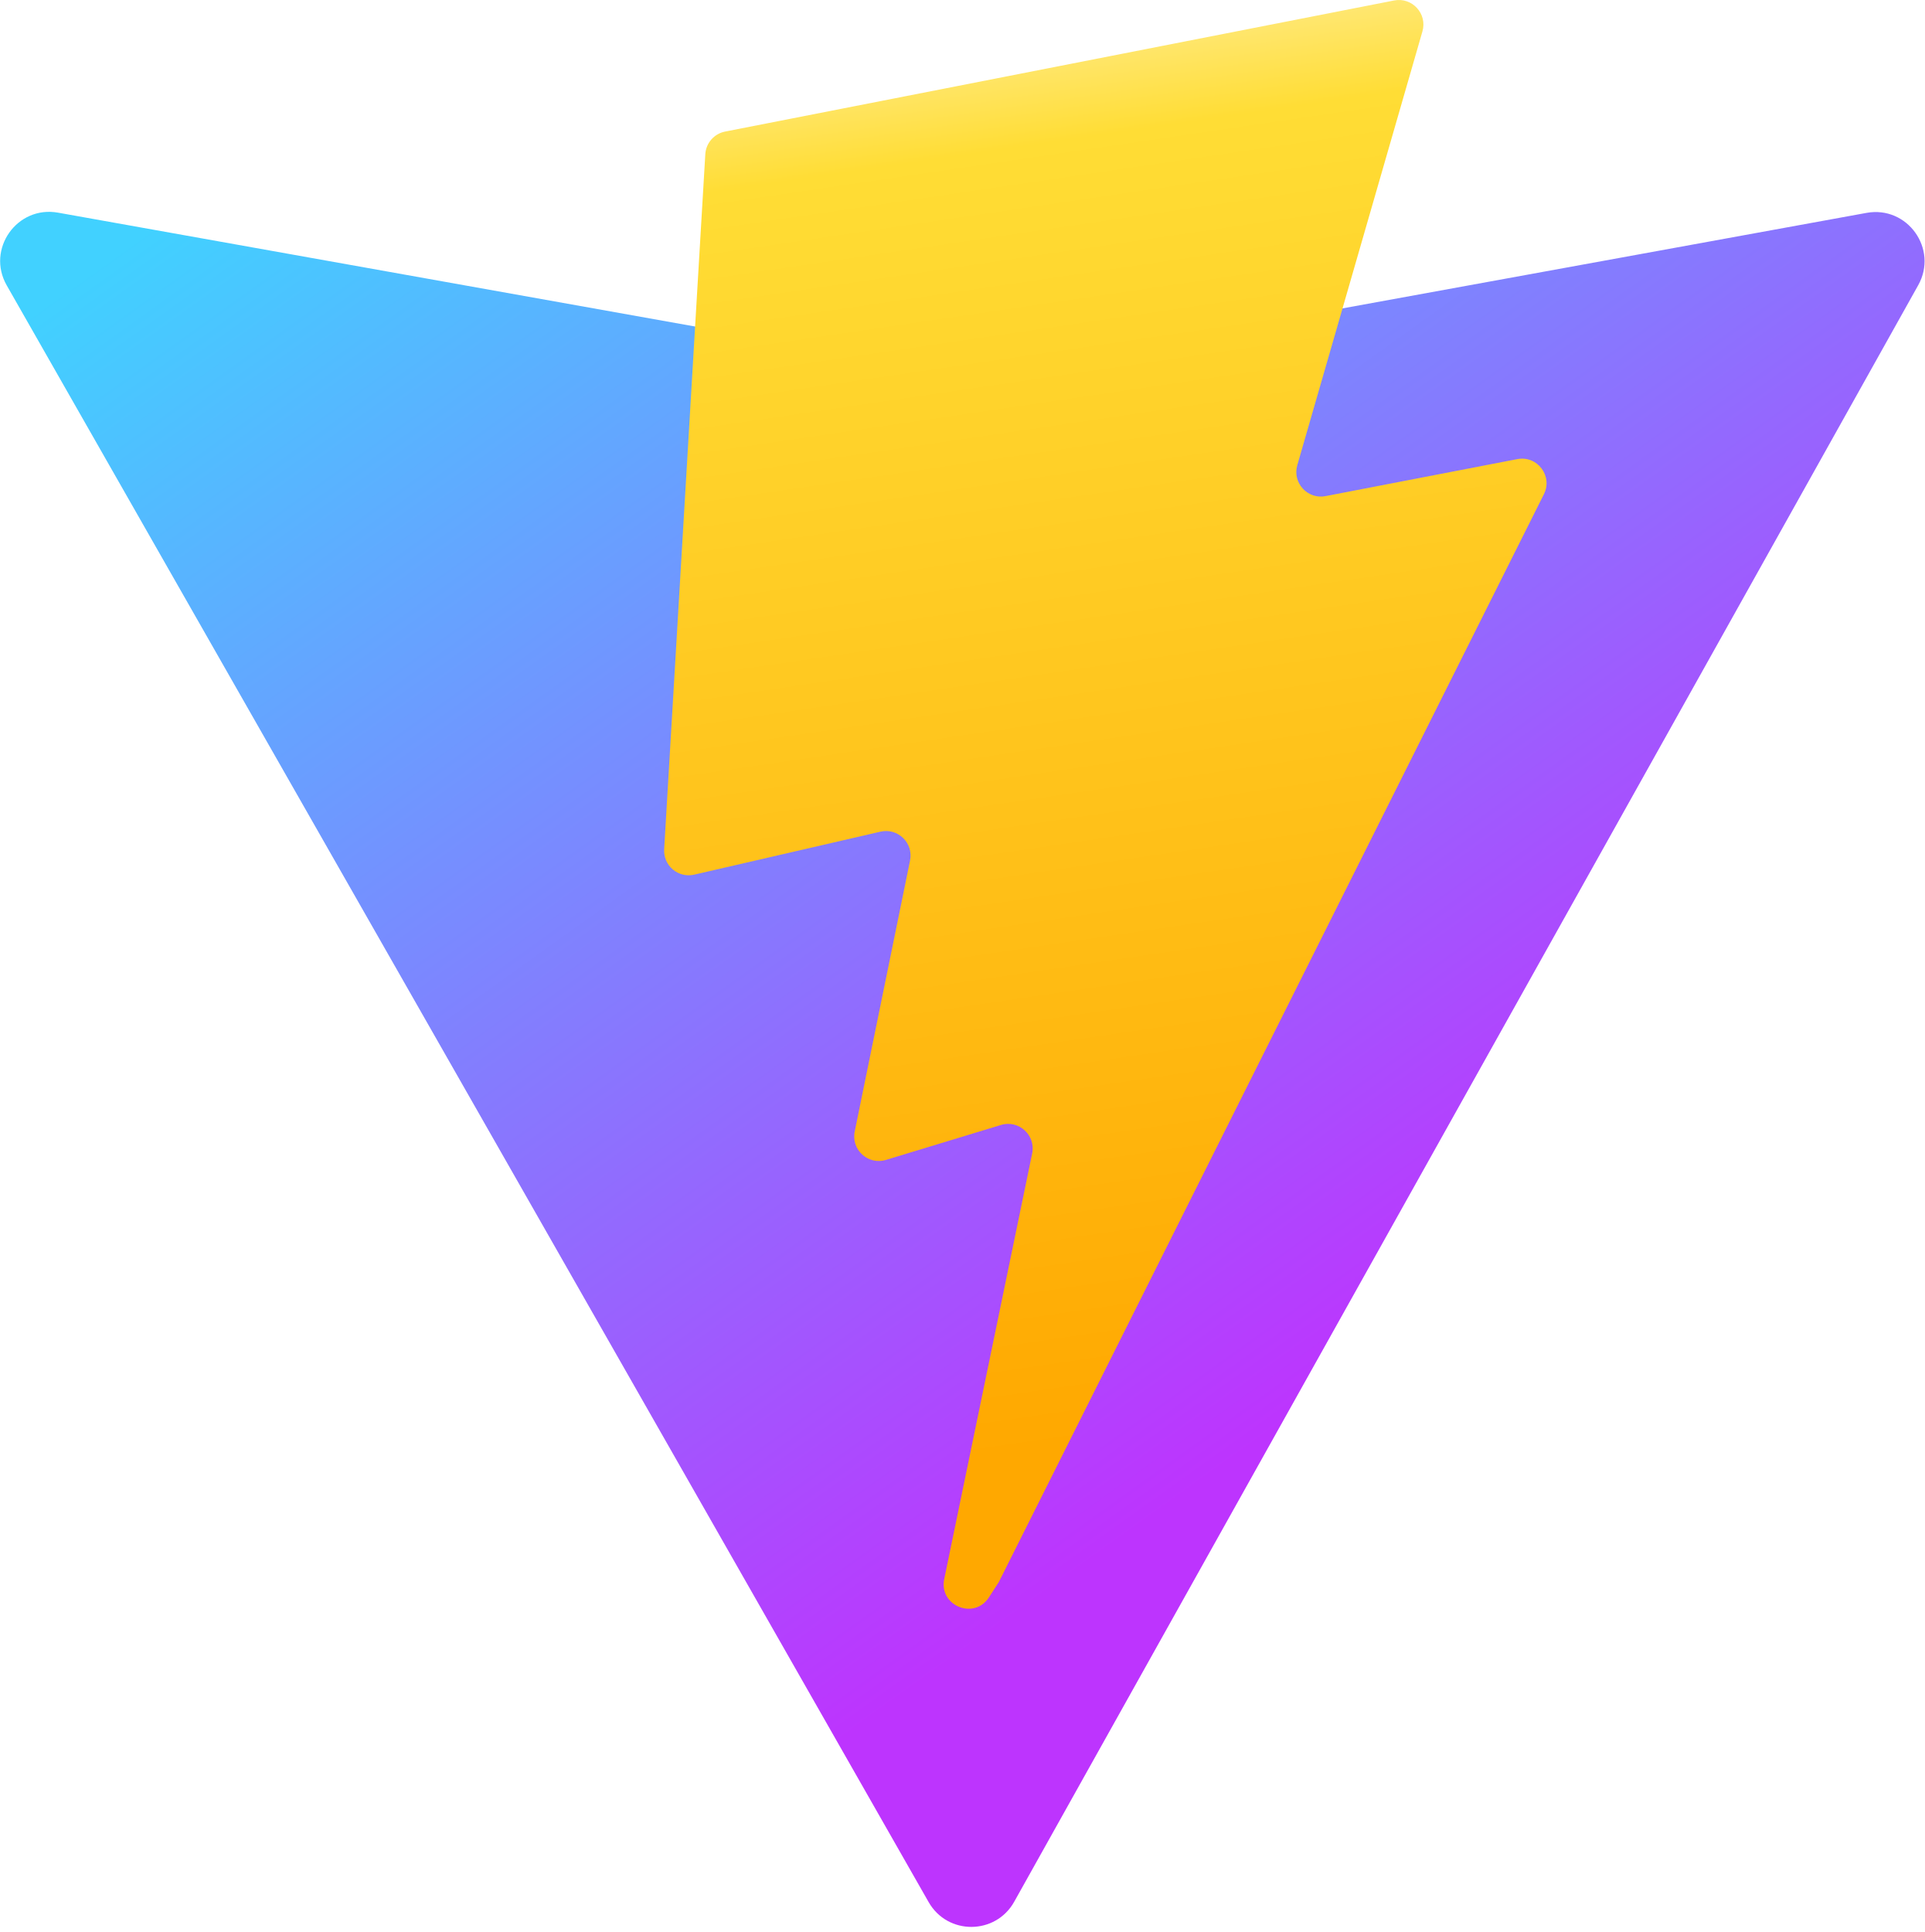
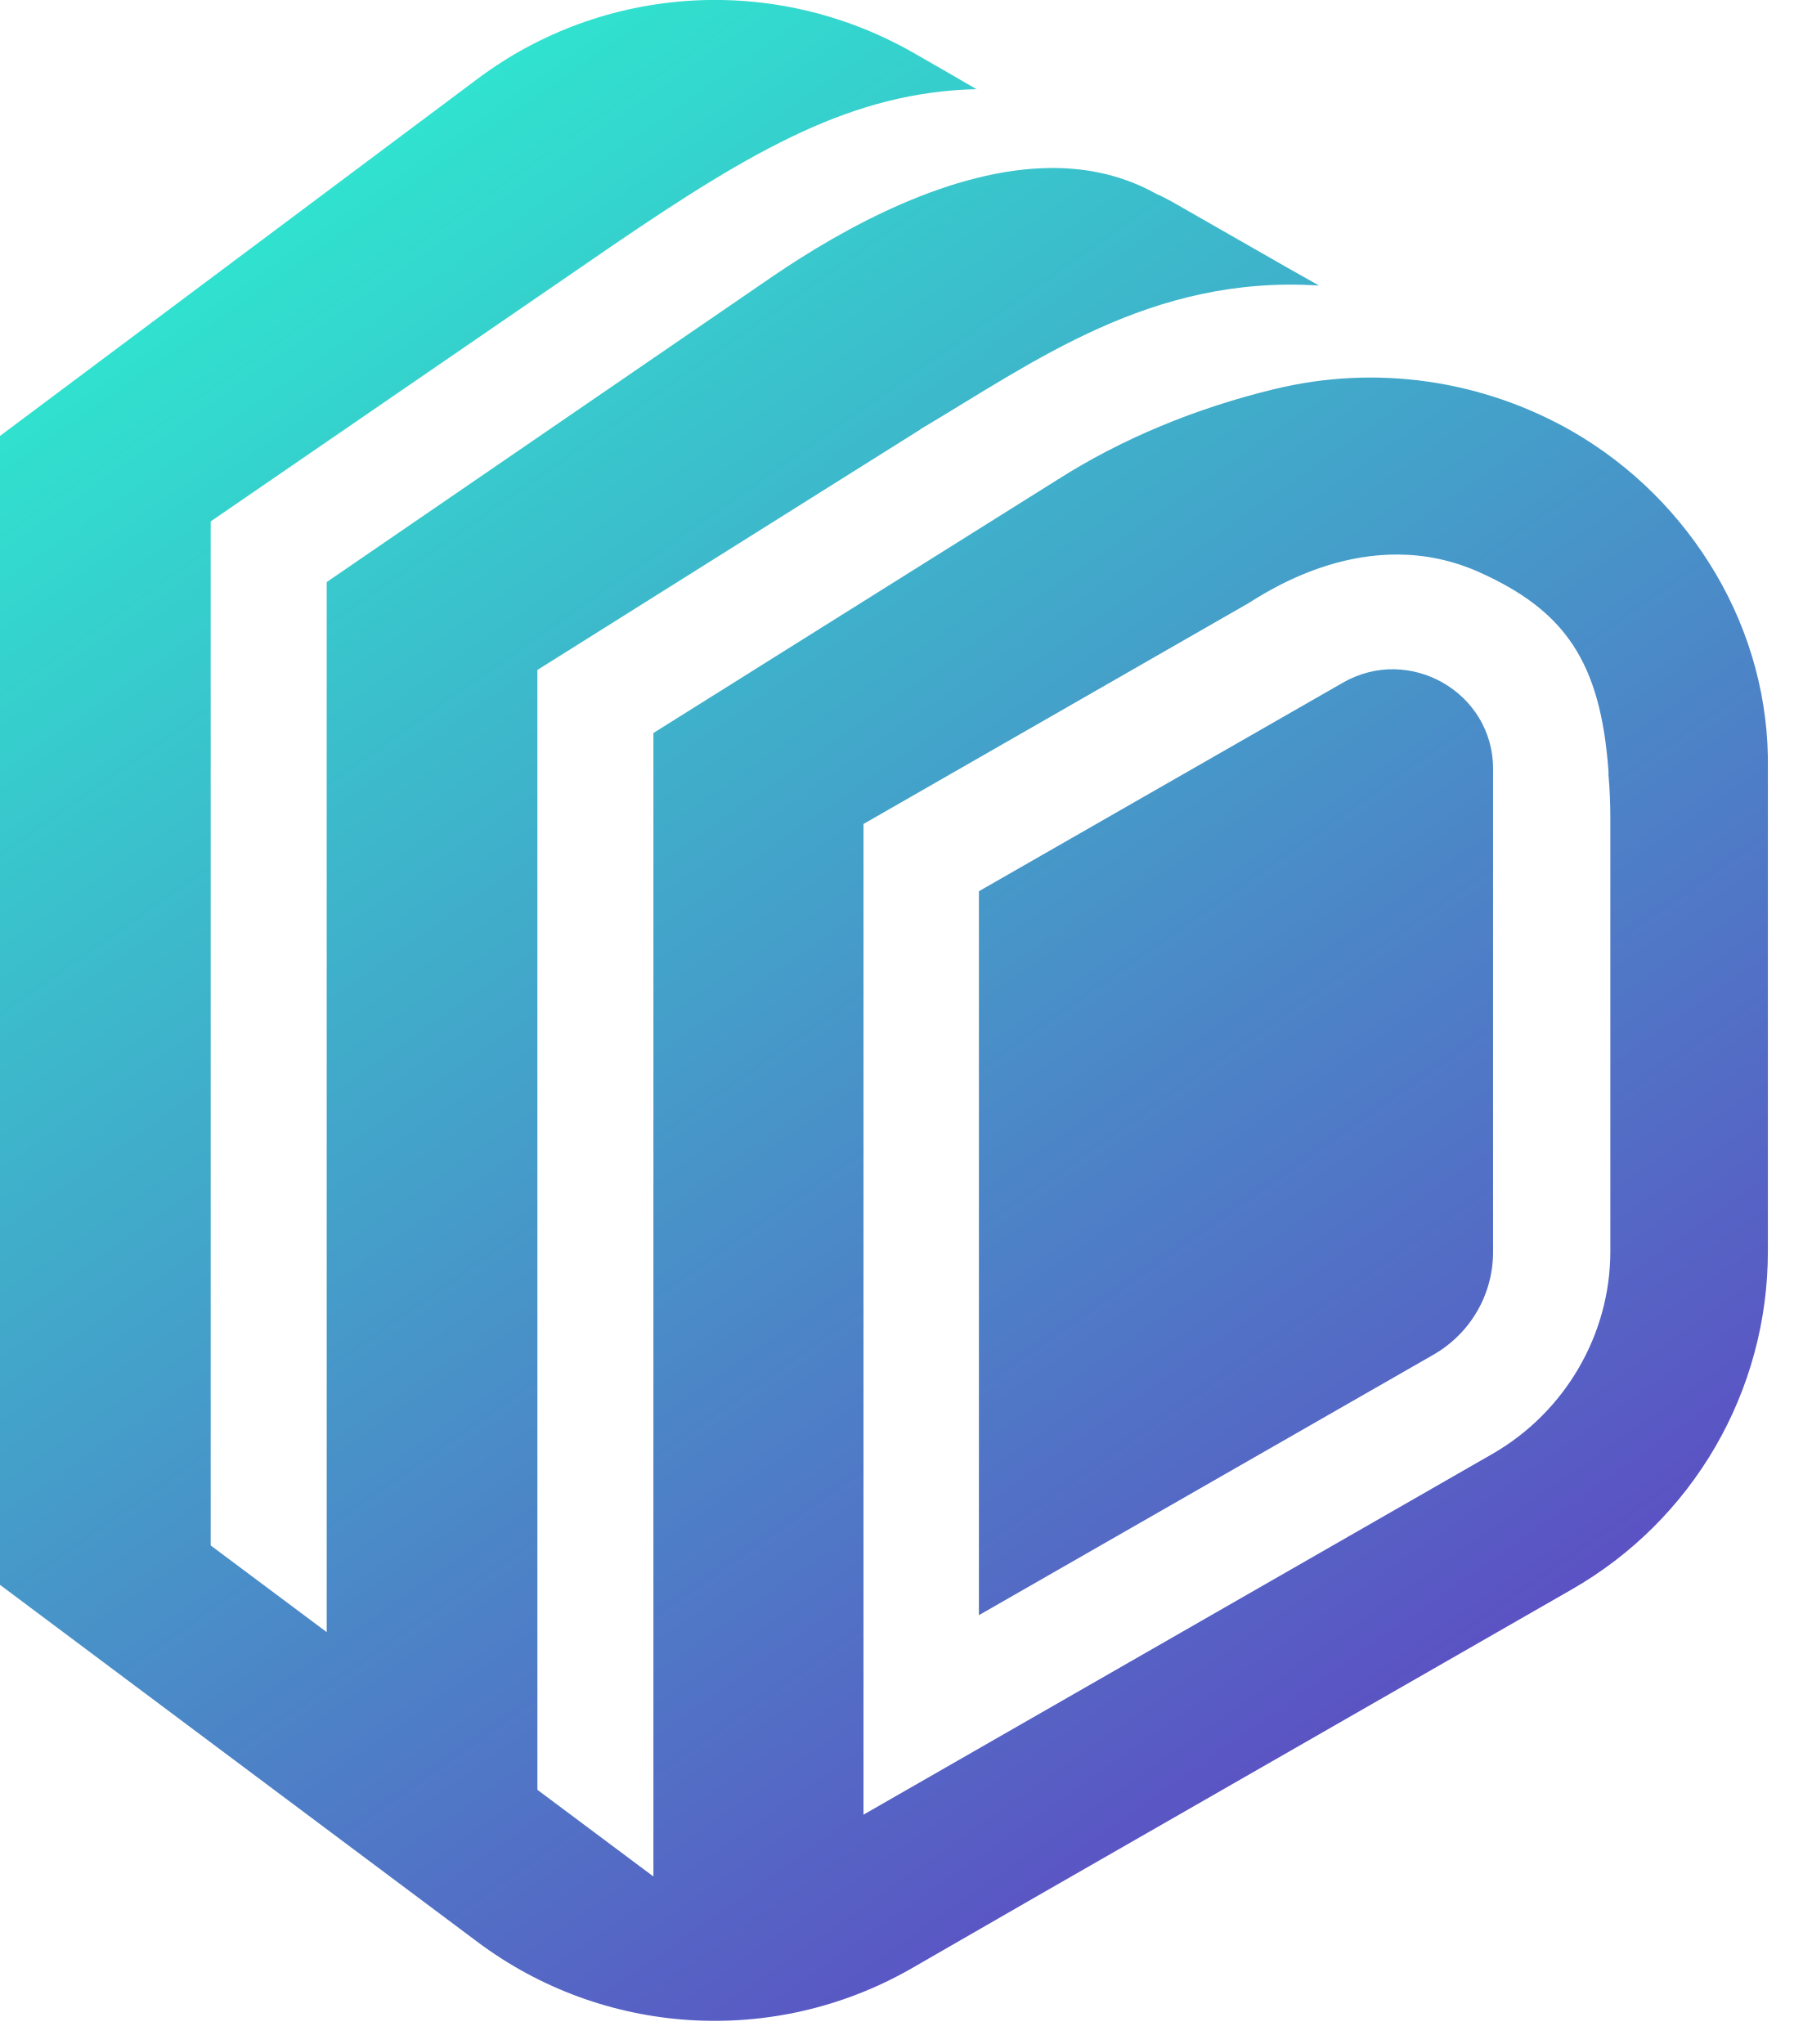
- <svg xmlns="http://www.w3.org/2000/svg" aria-hidden="true" role="img" class="iconify iconify--logos" width="31.88" height="32" preserveAspectRatio="xMidYMid meet" viewBox="0 0 256 257">
+ <svg xmlns="http://www.w3.org/2000/svg" width="39" height="44" viewBox="0 0 39 44" fill="none">
+   <path d="M36.935 12.36C36.199 11.107 35.147 10.037 33.833 9.28C31.887 8.17 29.6 7.844 27.419 8.379C25.749 8.784 24.159 9.436 22.765 10.324L14.064 15.779V40.394L11.567 38.528V14.422L19.795 9.254C19.795 9.254 19.808 9.254 19.808 9.241C22.24 7.805 24.763 5.913 28.391 6.147L27.721 5.769L25.21 4.333C25.105 4.281 25 4.216 24.895 4.177C24.198 3.785 23.436 3.616 22.66 3.616C20.492 3.616 18.178 4.895 16.627 5.952L7.032 12.53V35.134L4.535 33.268V11.224L13.184 5.286C16.246 3.198 18.362 1.984 21.017 1.919L20.386 1.553L19.637 1.123C16.667 -0.561 12.999 -0.339 10.279 1.697L0 9.384V34.116L10.279 41.804C12.999 43.84 16.667 44.062 19.611 42.378L22.398 40.773L33.82 34.221C36.449 32.72 38.052 29.94 38.052 26.938V16.562C38.078 15.062 37.671 13.613 36.935 12.36ZM34.661 26.938C34.661 28.726 33.688 30.397 32.124 31.297L18.586 39.063V17.737L26.801 13.025C26.814 13.025 26.814 13.012 26.827 13.012C27.235 12.764 29.443 11.238 31.848 12.321C33.675 13.143 34.451 14.239 34.621 16.602C34.621 16.628 34.621 16.654 34.621 16.68C34.648 16.98 34.661 17.293 34.661 17.633V26.938Z" fill="url(#paint0_linear_11_711)" />
+   <path d="M28.904 14.696L21.07 19.185V34.769L30.862 29.157C31.651 28.7 32.137 27.864 32.137 26.951V16.549C32.137 14.905 30.337 13.873 28.904 14.696Z" fill="url(#paint1_linear_11_711)" />
  <defs>
-     <linearGradient id="IconifyId1813088fe1fbc01fb466" x1="-.828%" x2="57.636%" y1="7.652%" y2="78.411%">
-       <stop offset="0%" stop-color="#41D1FF" />
-       <stop offset="100%" stop-color="#BD34FE" />
+     <linearGradient id="paint0_linear_11_711" x1="4.91" y1="4.171" x2="29.078" y2="38.584" gradientUnits="userSpaceOnUse">
+       <stop stop-color="#2FE6CF" />
+       <stop offset="1" stop-color="#5C4FC3" />
    </linearGradient>
-     <linearGradient id="IconifyId1813088fe1fbc01fb467" x1="43.376%" x2="50.316%" y1="2.242%" y2="89.03%">
-       <stop offset="0%" stop-color="#FFEA83" />
-       <stop offset="8.333%" stop-color="#FFDD35" />
-       <stop offset="100%" stop-color="#FFA800" />
+     <linearGradient id="paint1_linear_11_711" x1="9.33" y1="1.067" x2="33.498" y2="35.479" gradientUnits="userSpaceOnUse">
+       <stop stop-color="#2FE6CF" />
+       <stop offset="1" stop-color="#5C4FC3" />
    </linearGradient>
  </defs>
-   <path fill="url(#IconifyId1813088fe1fbc01fb466)" d="M255.153 37.938L134.897 252.976c-2.483 4.44-8.862 4.466-11.382.048L.875 37.958c-2.746-4.814 1.371-10.646 6.827-9.67l120.385 21.517a6.537 6.537 0 0 0 2.322-.004l117.867-21.483c5.438-.991 9.574 4.796 6.877 9.62Z" />
-   <path fill="url(#IconifyId1813088fe1fbc01fb467)" d="M185.432.063L96.44 17.501a3.268 3.268 0 0 0-2.634 3.014l-5.474 92.456a3.268 3.268 0 0 0 3.997 3.378l24.777-5.718c2.318-.535 4.413 1.507 3.936 3.838l-7.361 36.047c-.495 2.426 1.782 4.5 4.151 3.78l15.304-4.649c2.372-.72 4.652 1.36 4.15 3.788l-11.698 56.621c-.732 3.542 3.979 5.473 5.943 2.437l1.313-2.028l72.516-144.72c1.215-2.423-.88-5.186-3.54-4.672l-25.505 4.922c-2.396.462-4.435-1.77-3.759-4.114l16.646-57.705c.677-2.35-1.37-4.583-3.769-4.113Z" />
</svg>
